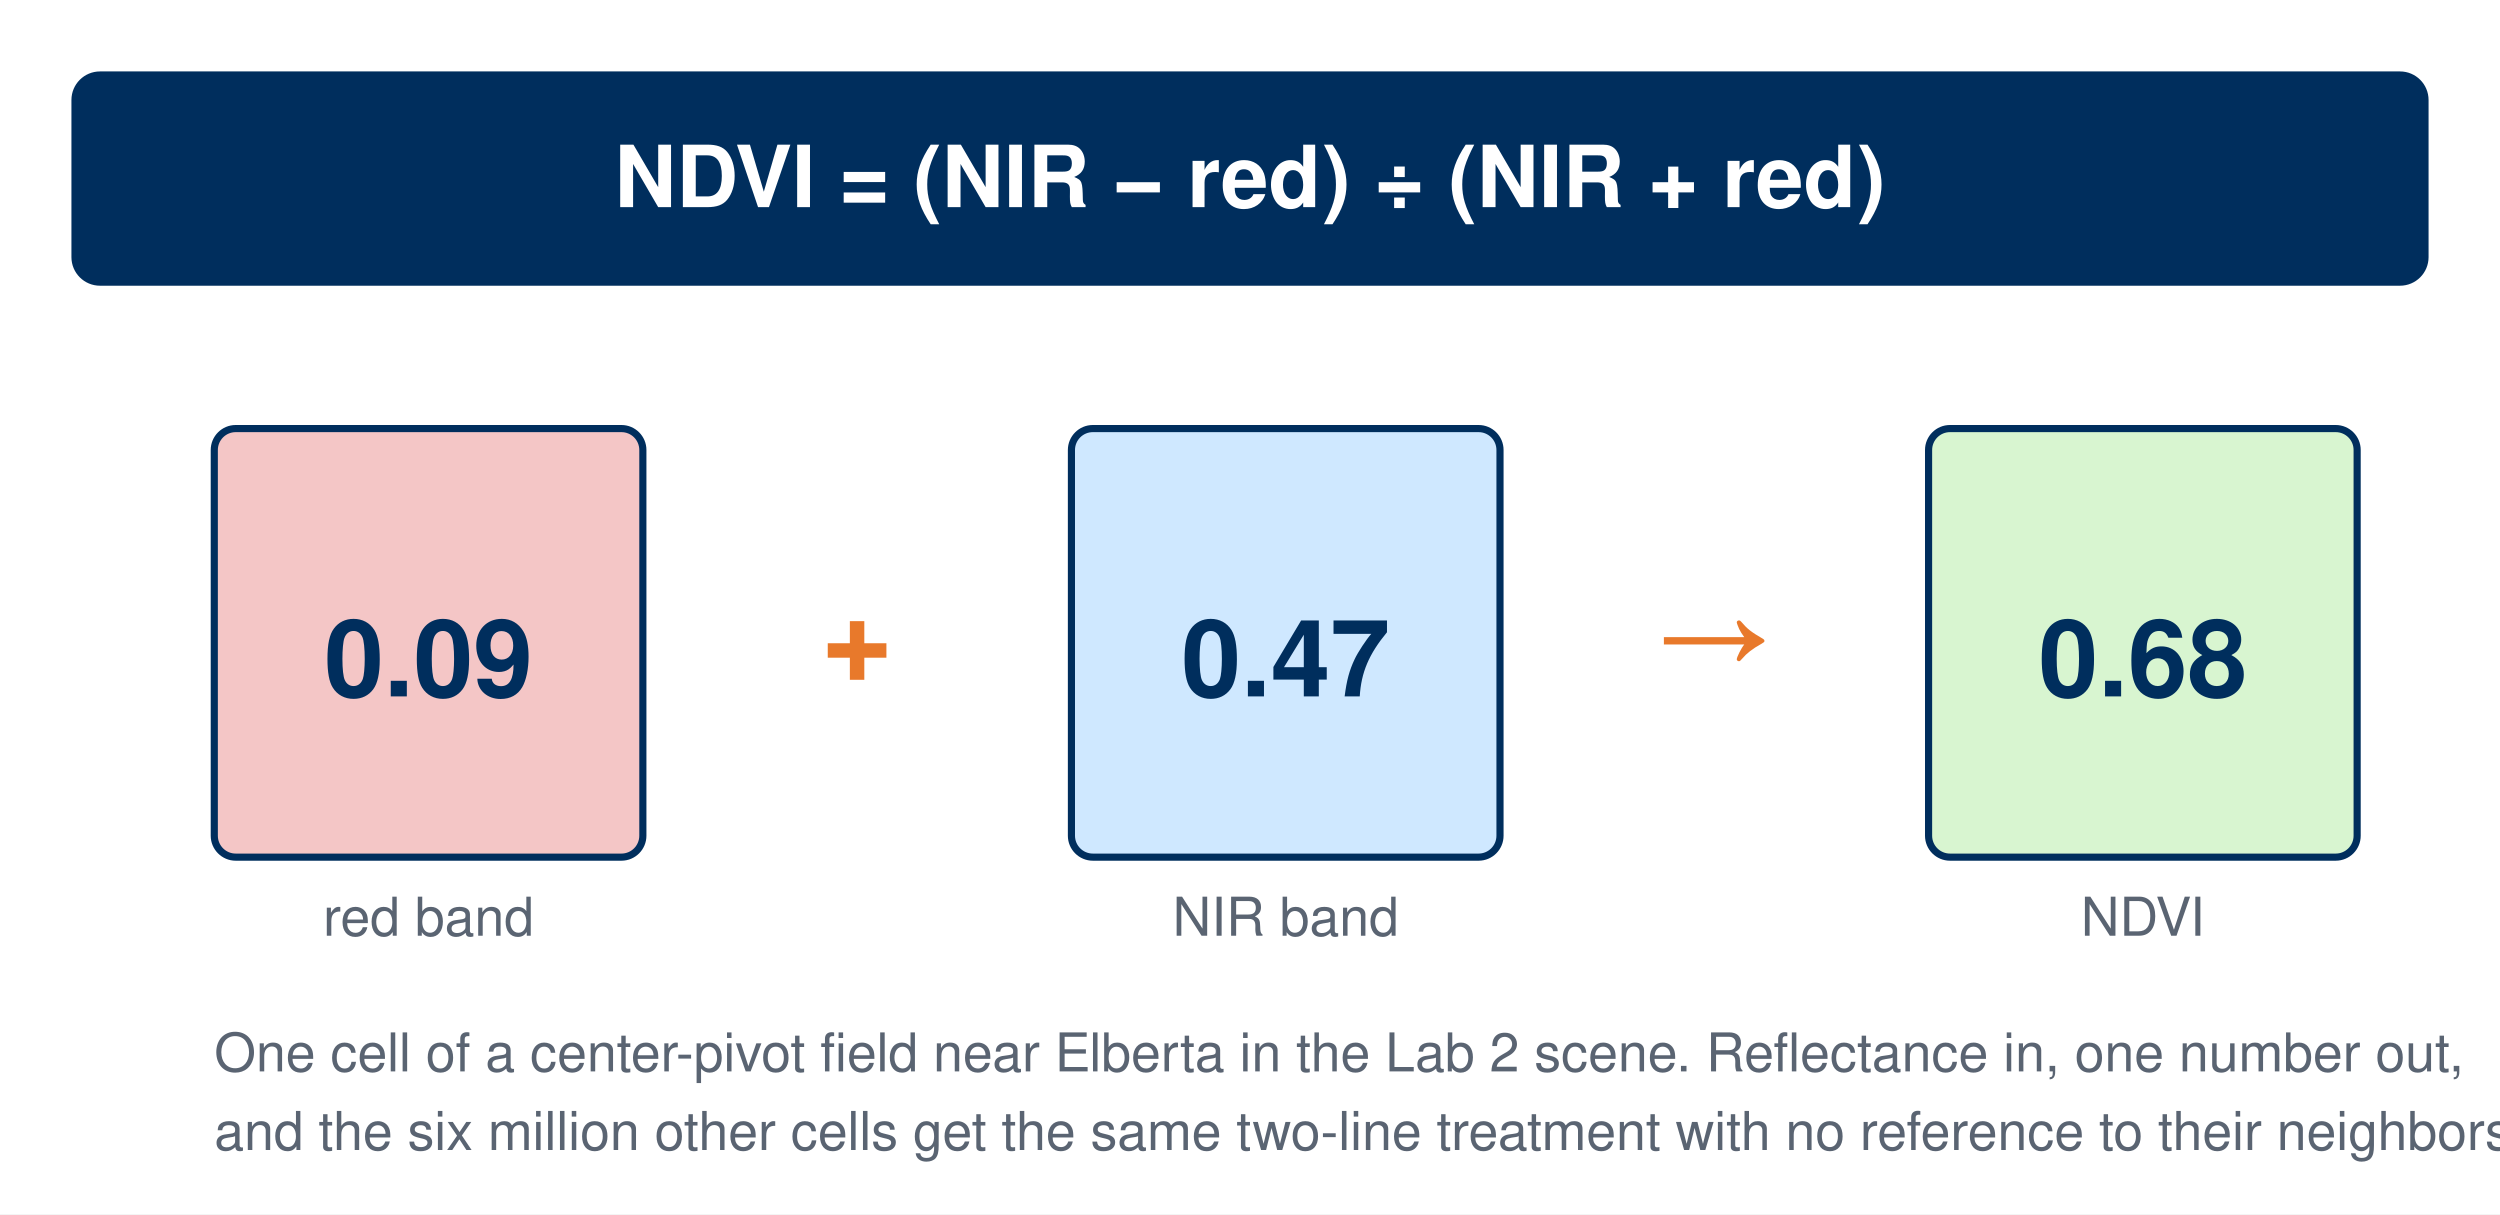
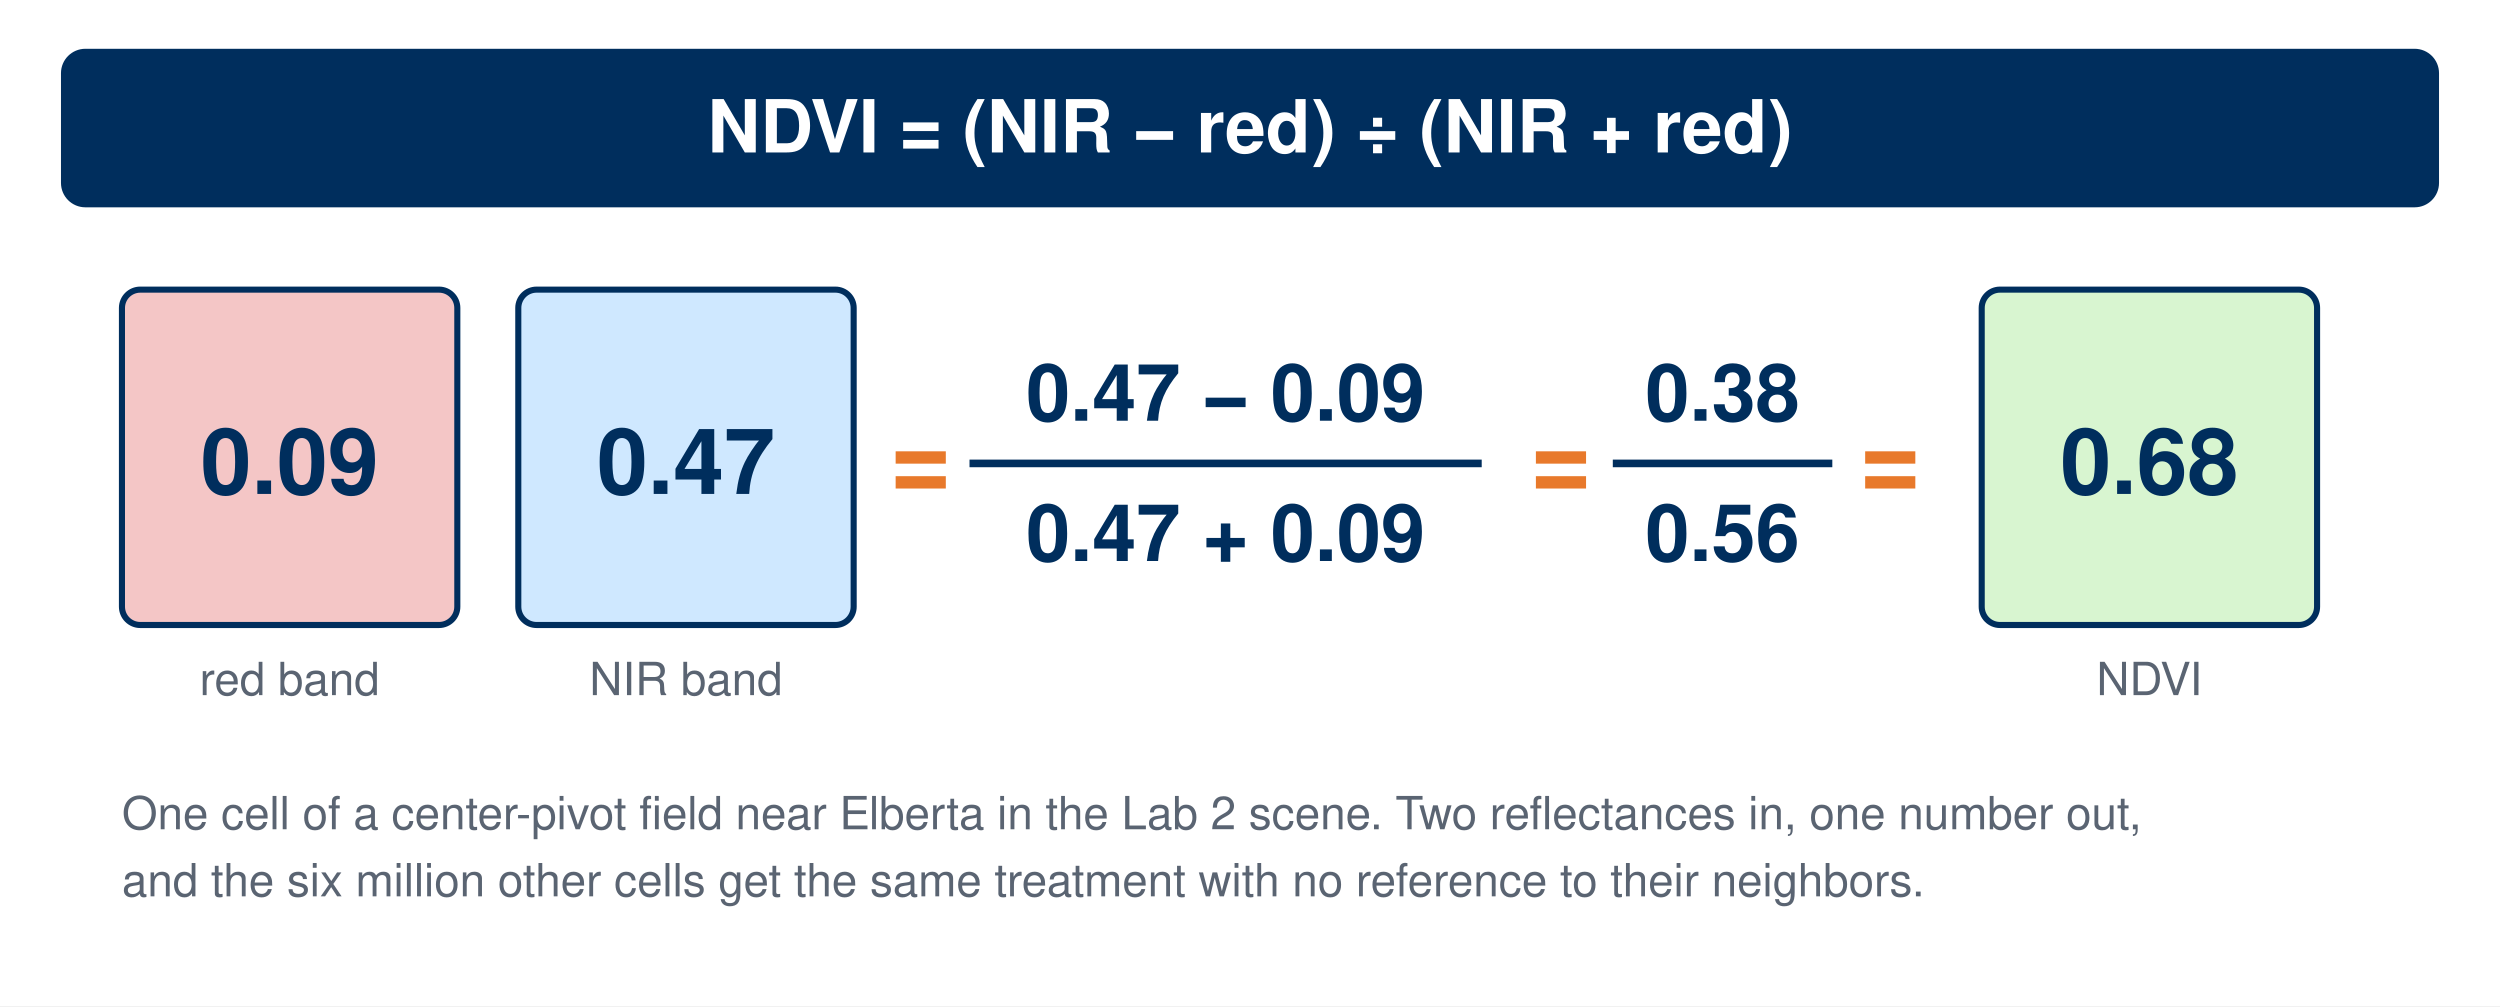
- <svg xmlns="http://www.w3.org/2000/svg" viewBox="0 0 700 340" width="700" height="340">
-   <rect width="700" height="340" fill="#ffffff" />
-   <rect x="20" y="20" width="660" height="60" rx="8" fill="#002e5d" />
-   <text x="350" y="58" text-anchor="middle" font-size="24" font-weight="700" fill="#ffffff" font-family="Segoe UI, Helvetica, Arial, sans-serif">NDVI  =  (NIR − red) ÷ (NIR + red)</text>
-   <rect x="60" y="120" width="120" height="120" rx="6" fill="#f4c6c6" stroke="#002e5d" stroke-width="2" />
-   <text x="120" y="195" text-anchor="middle" font-size="30" font-weight="700" fill="#002e5d" font-family="Segoe UI, Helvetica, Arial, sans-serif">0.09</text>
-   <text x="120" y="262" text-anchor="middle" font-size="15" font-weight="400" fill="#5a6472" font-family="Segoe UI, Helvetica, Arial, sans-serif">red band</text>
-   <text x="240" y="190" text-anchor="middle" font-size="34" font-weight="700" fill="#e8792b" font-family="Segoe UI, Helvetica, Arial, sans-serif">+</text>
-   <rect x="300" y="120" width="120" height="120" rx="6" fill="#cfe8ff" stroke="#002e5d" stroke-width="2" />
-   <text x="360" y="195" text-anchor="middle" font-size="30" font-weight="700" fill="#002e5d" font-family="Segoe UI, Helvetica, Arial, sans-serif">0.47</text>
-   <text x="360" y="262" text-anchor="middle" font-size="15" font-weight="400" fill="#5a6472" font-family="Segoe UI, Helvetica, Arial, sans-serif">NIR band</text>
-   <text x="480" y="190" text-anchor="middle" font-size="34" font-weight="700" fill="#e8792b" font-family="Segoe UI, Helvetica, Arial, sans-serif">→</text>
-   <rect x="540" y="120" width="120" height="120" rx="6" fill="#d8f5d0" stroke="#002e5d" stroke-width="2" />
-   <text x="600" y="195" text-anchor="middle" font-size="30" font-weight="700" fill="#002e5d" font-family="Segoe UI, Helvetica, Arial, sans-serif">0.68</text>
-   <text x="600" y="262" text-anchor="middle" font-size="15" font-weight="400" fill="#5a6472" font-family="Segoe UI, Helvetica, Arial, sans-serif">NDVI</text>
-   <text x="60" y="300" text-anchor="start" font-size="15" font-weight="400" fill="#5a6472" font-family="Segoe UI, Helvetica, Arial, sans-serif">One cell of a center-pivot field near Elberta in the Lab 2 scene. Reflectance in, one number out,</text>
-   <text x="60" y="322" text-anchor="start" font-size="15" font-weight="400" fill="#5a6472" font-family="Segoe UI, Helvetica, Arial, sans-serif">and the six million other cells get the same two-line treatment with no reference to their neighbors.</text>
+ <svg xmlns="http://www.w3.org/2000/svg" viewBox="0 0 820 330" width="820" height="330">
+   <rect width="820" height="330" fill="#ffffff" />
+   <rect x="20" y="16" width="780" height="52" rx="8" fill="#002e5d" />
+   <text x="410" y="50" text-anchor="middle" font-size="24" font-weight="700" fill="#ffffff" font-family="Segoe UI, Helvetica, Arial, sans-serif">NDVI  =  (NIR − red) ÷ (NIR + red)</text>
+   <rect x="40" y="95" width="110" height="110" rx="6" fill="#f4c6c6" stroke="#002e5d" stroke-width="2" />
+   <text x="95" y="162" text-anchor="middle" font-size="30" font-weight="700" fill="#002e5d" font-family="Segoe UI, Helvetica, Arial, sans-serif">0.09</text>
+   <text x="95" y="228" text-anchor="middle" font-size="15" font-weight="400" fill="#5a6472" font-family="Segoe UI, Helvetica, Arial, sans-serif">red band</text>
+   <rect x="170" y="95" width="110" height="110" rx="6" fill="#cfe8ff" stroke="#002e5d" stroke-width="2" />
+   <text x="225" y="162" text-anchor="middle" font-size="30" font-weight="700" fill="#002e5d" font-family="Segoe UI, Helvetica, Arial, sans-serif">0.47</text>
+   <text x="225" y="228" text-anchor="middle" font-size="15" font-weight="400" fill="#5a6472" font-family="Segoe UI, Helvetica, Arial, sans-serif">NIR band</text>
+   <rect x="650" y="95" width="110" height="110" rx="6" fill="#d8f5d0" stroke="#002e5d" stroke-width="2" />
+   <text x="705" y="162" text-anchor="middle" font-size="30" font-weight="700" fill="#002e5d" font-family="Segoe UI, Helvetica, Arial, sans-serif">0.68</text>
+   <text x="705" y="228" text-anchor="middle" font-size="15" font-weight="400" fill="#5a6472" font-family="Segoe UI, Helvetica, Arial, sans-serif">NDVI</text>
+   <text x="302" y="162" text-anchor="middle" font-size="34" font-weight="700" fill="#e8792b" font-family="Segoe UI, Helvetica, Arial, sans-serif">=</text>
+   <text x="402" y="138" text-anchor="middle" font-size="26" font-weight="700" fill="#002e5d" font-family="Segoe UI, Helvetica, Arial, sans-serif">0.47 − 0.09</text>
+   <line x1="318" y1="152" x2="486" y2="152" stroke="#002e5d" stroke-width="2.5" />
+   <text x="402" y="184" text-anchor="middle" font-size="26" font-weight="700" fill="#002e5d" font-family="Segoe UI, Helvetica, Arial, sans-serif">0.47 + 0.09</text>
+   <text x="512" y="162" text-anchor="middle" font-size="34" font-weight="700" fill="#e8792b" font-family="Segoe UI, Helvetica, Arial, sans-serif">=</text>
+   <text x="565" y="138" text-anchor="middle" font-size="26" font-weight="700" fill="#002e5d" font-family="Segoe UI, Helvetica, Arial, sans-serif">0.38</text>
+   <line x1="529" y1="152" x2="601" y2="152" stroke="#002e5d" stroke-width="2.5" />
+   <text x="565" y="184" text-anchor="middle" font-size="26" font-weight="700" fill="#002e5d" font-family="Segoe UI, Helvetica, Arial, sans-serif">0.56</text>
+   <text x="620" y="162" text-anchor="middle" font-size="34" font-weight="700" fill="#e8792b" font-family="Segoe UI, Helvetica, Arial, sans-serif">=</text>
+   <text x="40" y="272" text-anchor="start" font-size="15" font-weight="400" fill="#5a6472" font-family="Segoe UI, Helvetica, Arial, sans-serif">One cell of a center-pivot field near Elberta in the Lab 2 scene. Two reflectances in, one number out,</text>
+   <text x="40" y="294" text-anchor="start" font-size="15" font-weight="400" fill="#5a6472" font-family="Segoe UI, Helvetica, Arial, sans-serif">and the six million other cells get the same treatment with no reference to their neighbors.</text>
</svg>
